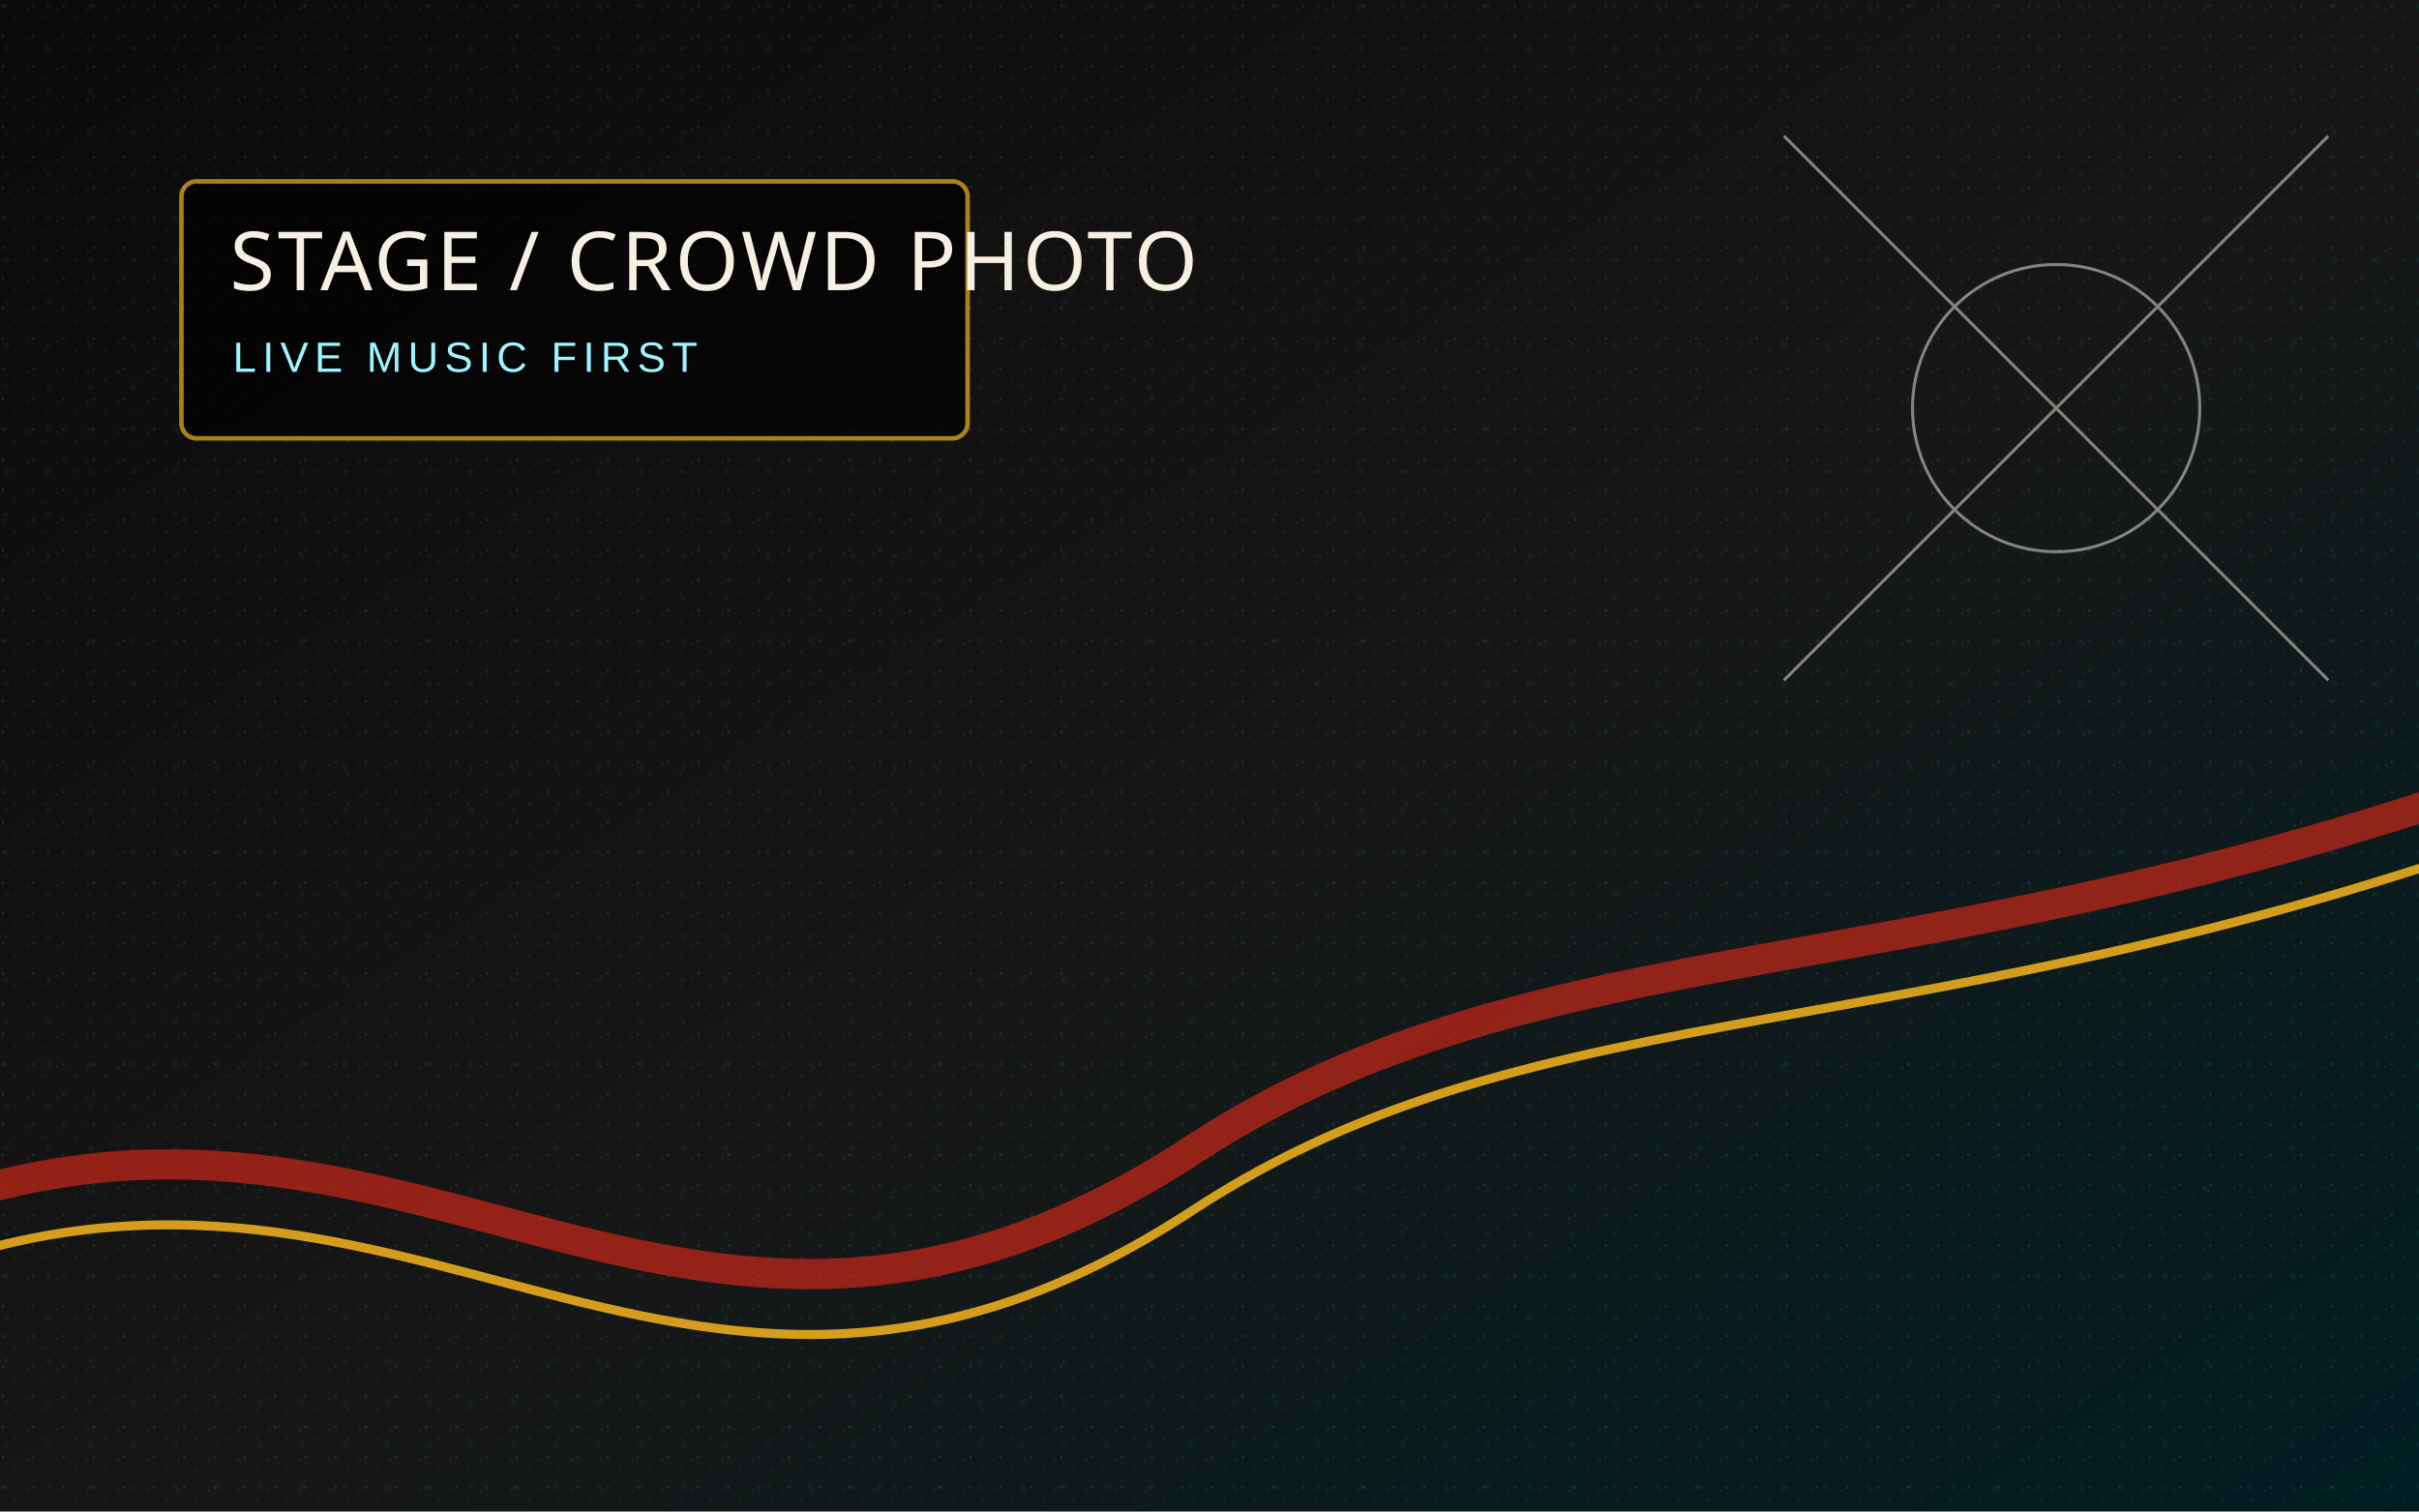
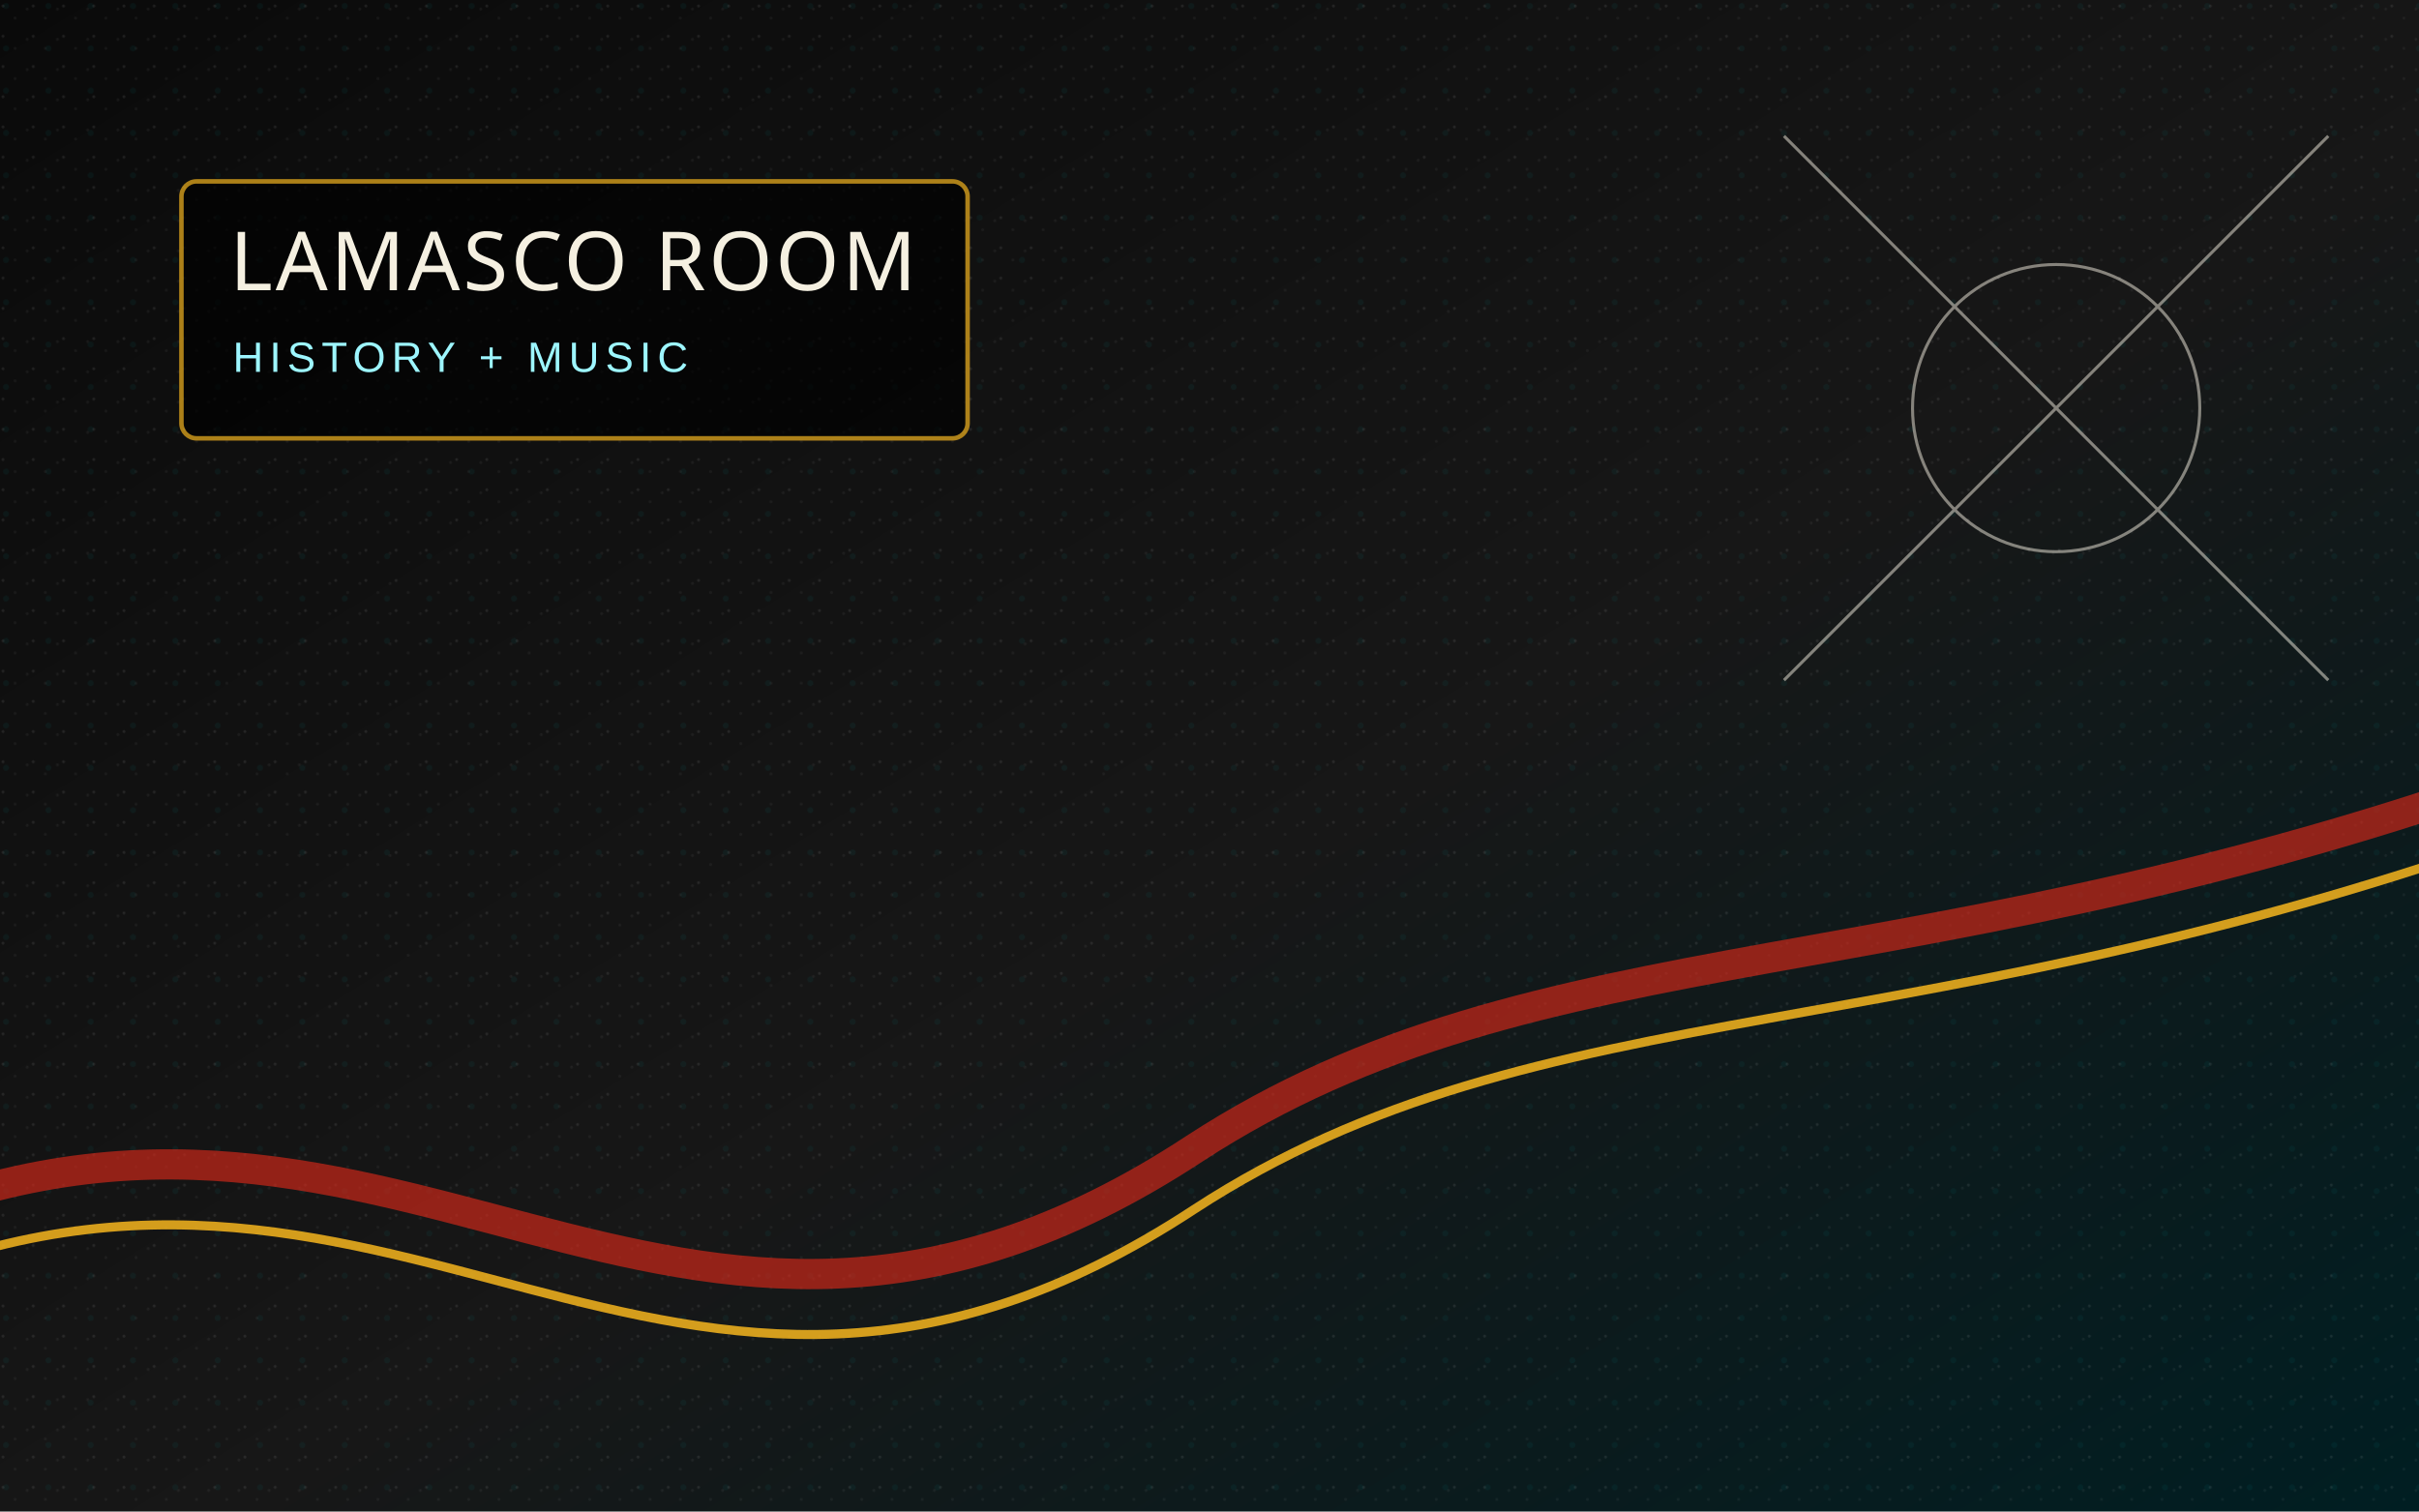
- <svg xmlns="http://www.w3.org/2000/svg" viewBox="0 0 1600 1000" role="img" aria-label="STAGE / CROWD PHOTO">
+ <svg xmlns="http://www.w3.org/2000/svg" viewBox="0 0 1600 1000" role="img" aria-label="LAMASCO ROOM">
  <defs>
    <linearGradient id="g" x1="0" x2="1" y1="0" y2="1">
      <stop offset="0" stop-color="#0A0A0A" />
      <stop offset="0.55" stop-color="#171717" />
      <stop offset="1" stop-color="#001e22" />
    </linearGradient>
    <pattern id="grain" width="20" height="20" patternUnits="userSpaceOnUse">
      <circle cx="2" cy="4" r="1" fill="#fff" opacity=".08" />
      <circle cx="10" cy="12" r="1" fill="#fff" opacity=".045" />
      <circle cx="18" cy="6" r="1" fill="#fff" opacity=".05" />
    </pattern>
    <pattern id="dots" width="28" height="28" patternUnits="userSpaceOnUse">
      <circle cx="4" cy="4" r="2" fill="#009B9B" opacity=".16" />
    </pattern>
  </defs>
  <rect width="1600" height="1000" fill="url(#g)" />
  <rect width="1600" height="1000" fill="url(#grain)" />
  <rect x="0" y="0" width="1600" height="1000" fill="url(#dots)" opacity=".45" />
  <path d="M-100 820 C260 650 440 990 790 760 C1020 610 1270 660 1700 500" fill="none" stroke="#D72819" stroke-width="20" opacity=".65" />
  <path d="M-100 860 C260 690 440 1030 790 800 C1020 650 1270 700 1700 540" fill="none" stroke="#F6B51D" stroke-width="6" opacity=".85" />
  <g transform="translate(120 120)">
    <rect x="0" y="0" width="520" height="170" rx="10" fill="#000" opacity=".68" stroke="#F6B51D" stroke-width="3" />
-     <text x="32" y="72" font-family="Arial Black, Impact, sans-serif" font-size="54" fill="#F5F0E1" letter-spacing="2">STAGE / CROWD PHOTO</text>
-     <text x="34" y="126" font-family="Arial, sans-serif" font-size="28" fill="#9DF6FF" letter-spacing="4">LIVE MUSIC FIRST</text>
+     <text x="32" y="72" font-family="Arial Black, Impact, sans-serif" font-size="54" fill="#F5F0E1" letter-spacing="2">LAMASCO ROOM</text>
+     <text x="34" y="126" font-family="Arial, sans-serif" font-size="28" fill="#9DF6FF" letter-spacing="4">HISTORY + MUSIC</text>
  </g>
  <g opacity=".5" stroke="#F5F0E1" stroke-width="2">
    <line x1="1180" y1="90" x2="1540" y2="450" />
    <line x1="1540" y1="90" x2="1180" y2="450" />
    <circle cx="1360" cy="270" r="95" fill="none" />
  </g>
</svg>
